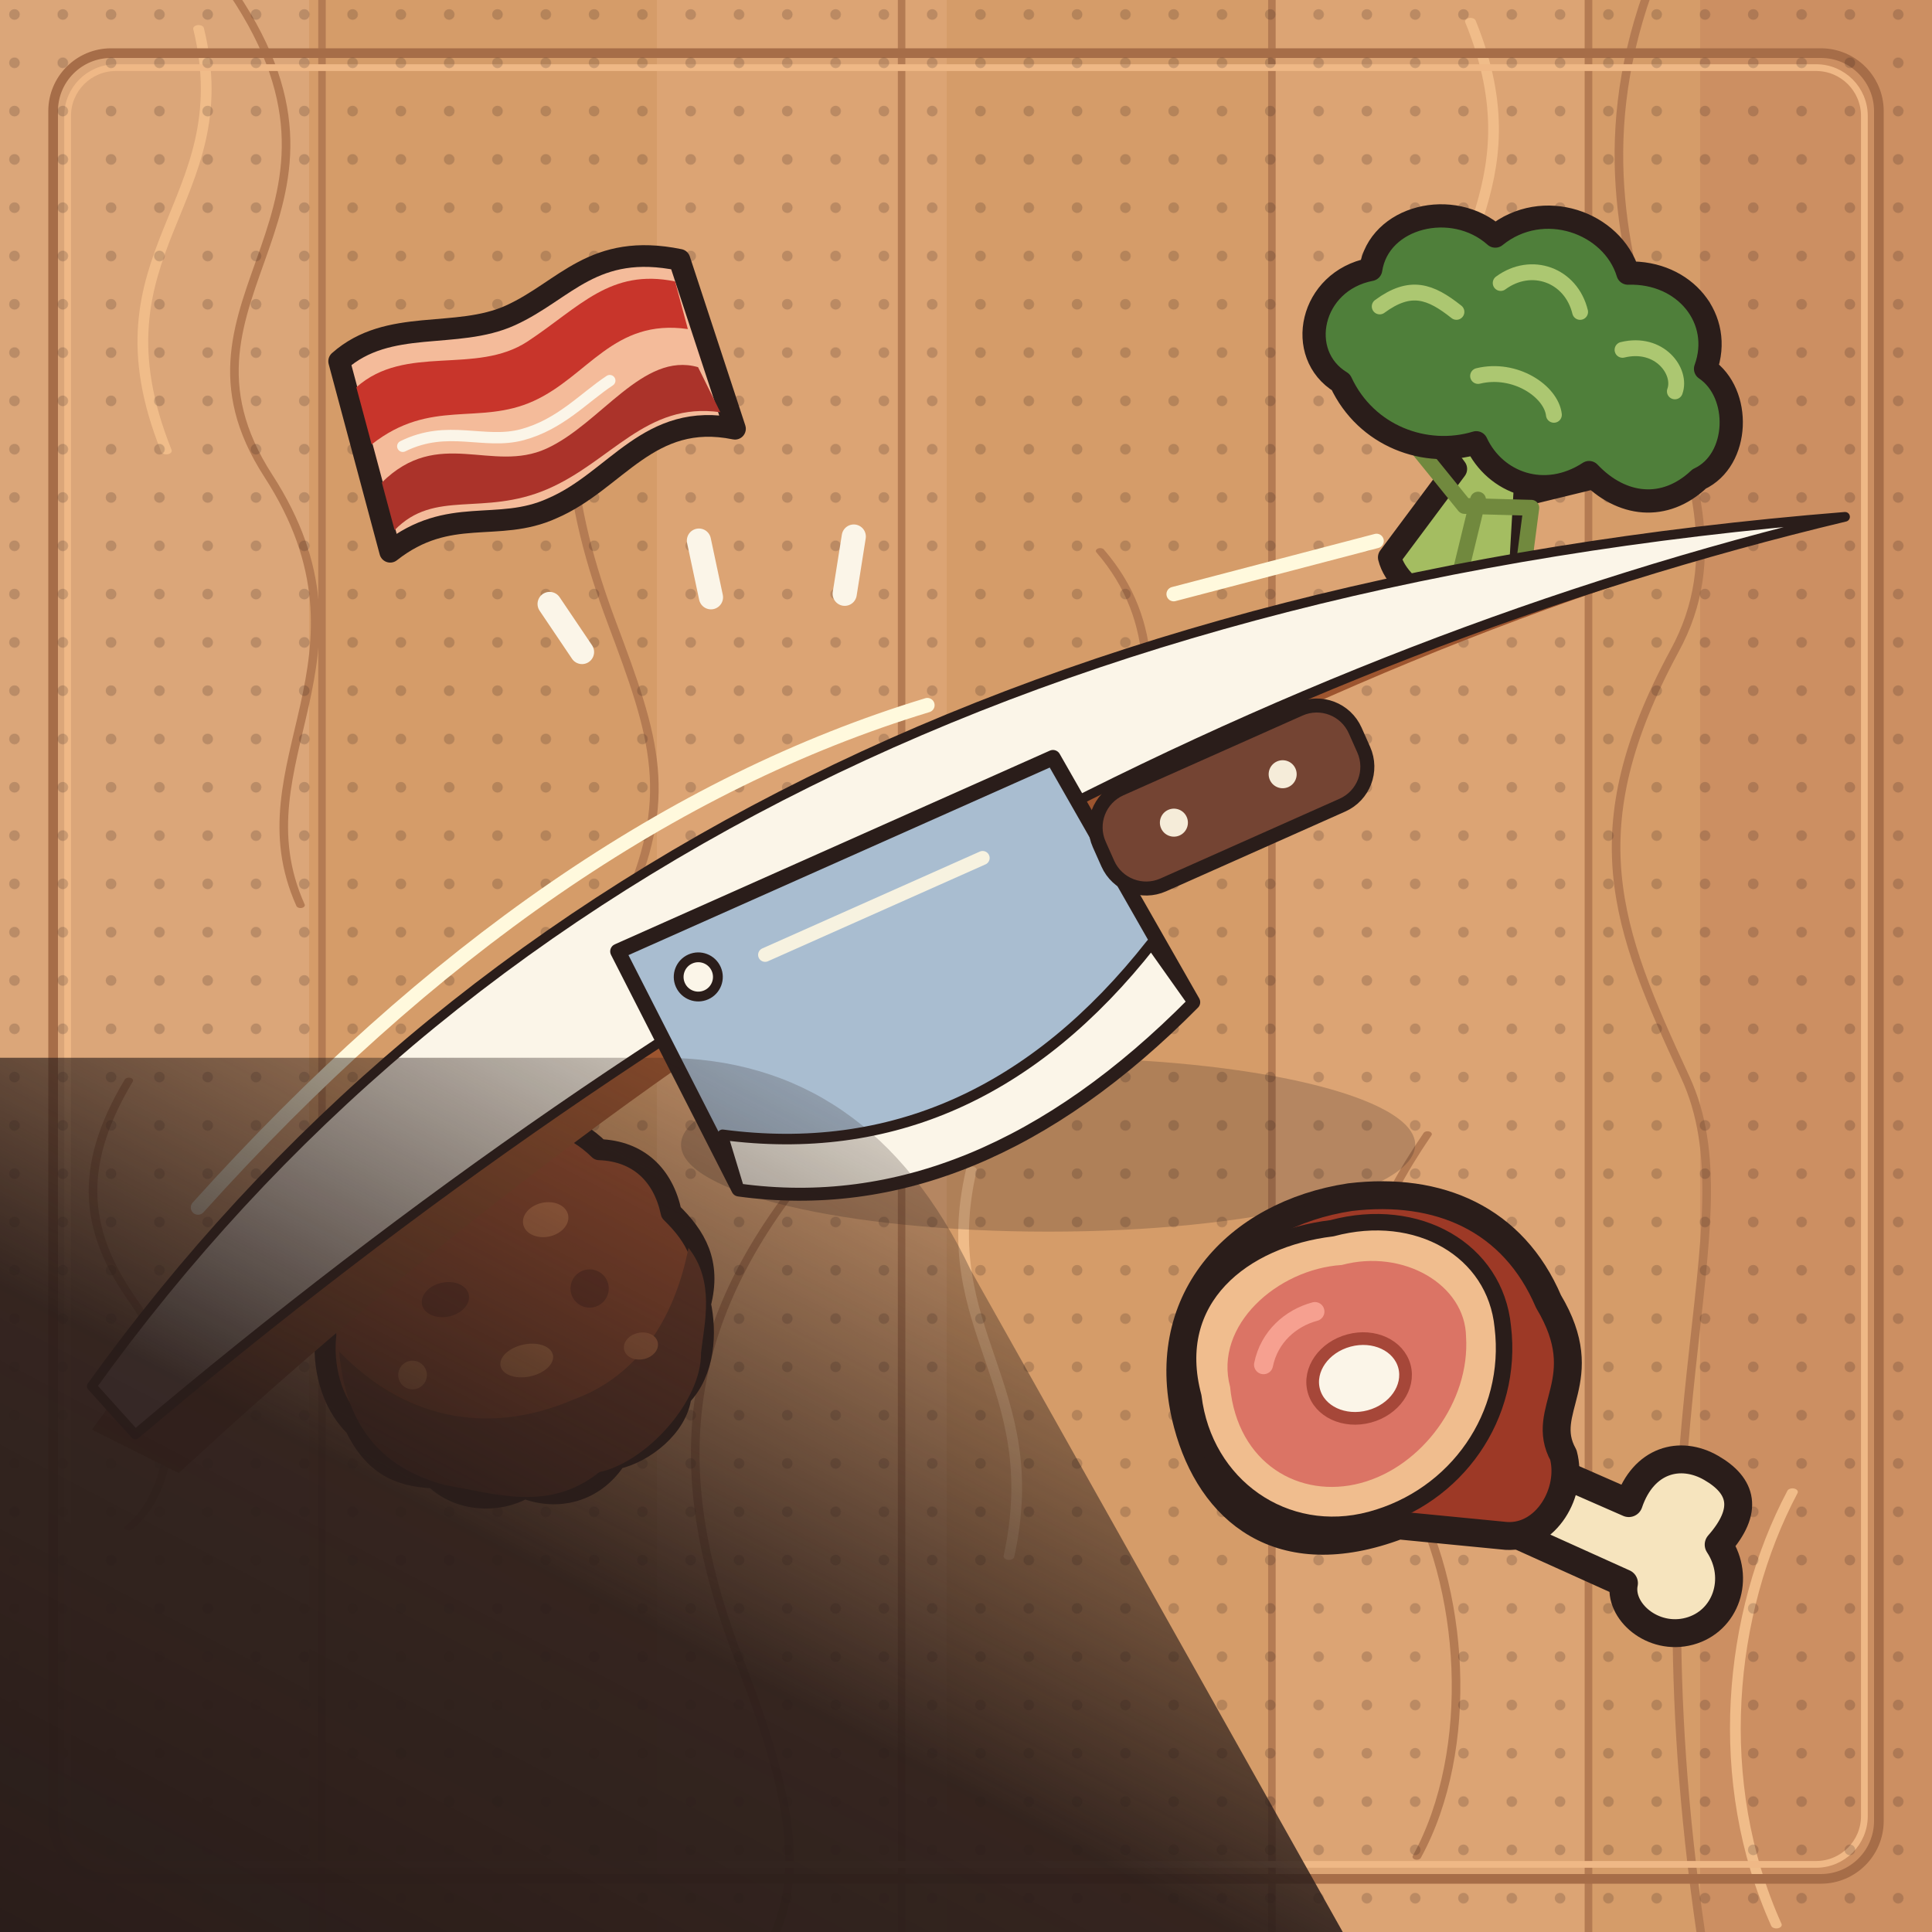
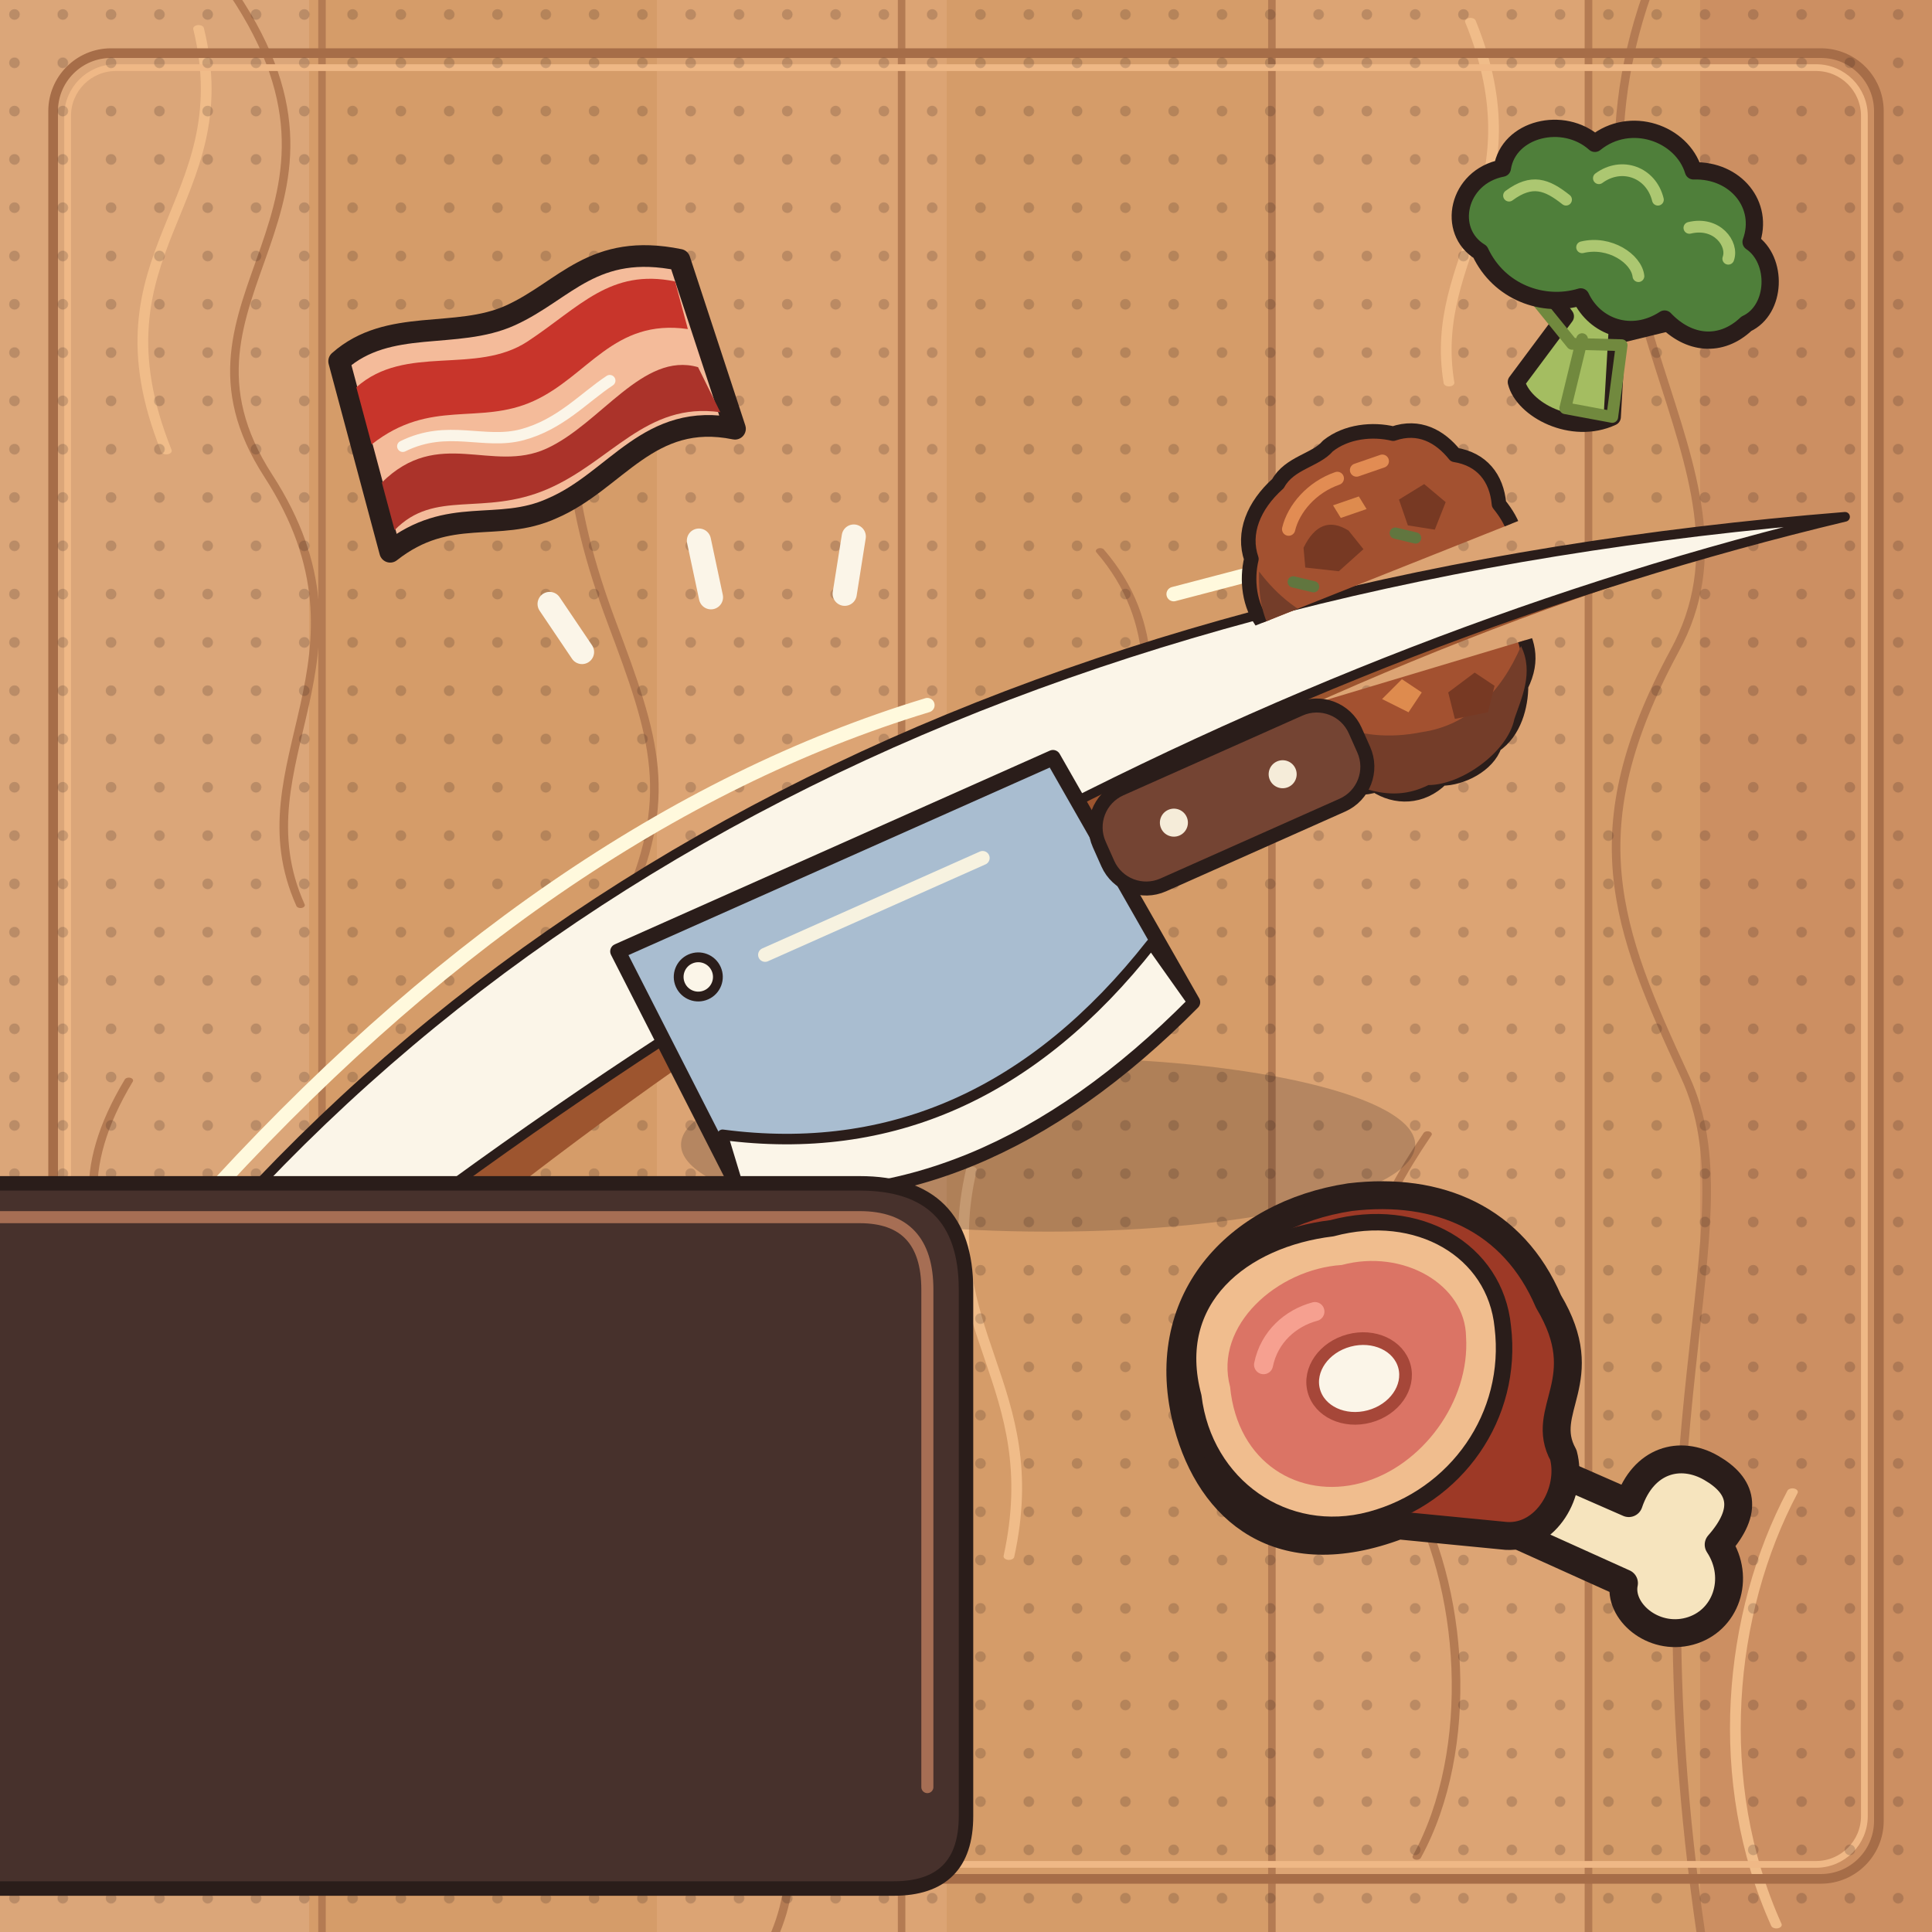
<svg xmlns="http://www.w3.org/2000/svg" width="400" height="400" viewBox="0 0 400 400">
  <defs>
    <pattern id="print-dots" width="10" height="10" patternUnits="userSpaceOnUse">
      <circle cx="3" cy="3" r="1.1" fill="#2a1d1a" opacity=".19" />
    </pattern>
  </defs>
  <rect x="0" y="0" width="400" height="400" rx="0" fill="#d59c69" />
  <rect x="0" y="0" width="64.0" height="400" rx="0" fill="#dba679" />
  <rect x="136.0" y="0" width="60.0" height="400" rx="0" fill="#dca474" />
  <rect x="264.0" y="0" width="64.0" height="400" rx="0" fill="#dca474" />
  <rect x="352.0" y="0" width="48.0" height="400" rx="0" fill="#cc8f62" />
  <g transform="scale(1.111111 0.740741)">
    <path d="M168 0v540m69-540v540M60 0v540 M296 0v540" fill="none" stroke="#b47b53" stroke-width="1.4" stroke-linecap="round" stroke-linejoin="round" />
    <path d="M42-5c31 65-14 87 8 138s-6 80 6 120m251-255c-20 85 24 132 5 184-18 50-11 77 2 119s-11 97 3 240M113 71c-11 38-7 71 1 103s12 49 2 81m32 77c-22 43-23 83-10 133s10 66 4 83m124-231c-20 44-15 70-4 98s13 74 2 104m-59-365c23 40-8 89 5 141m-186 7c-10 25-8 43 1 62s9 51-1 63" fill="none" stroke="#b47b53" stroke-width="1.6" stroke-linecap="round" stroke-linejoin="round" />
    <path d="M37 8c8 49-21 62-6 118m303 291c-12 34-15 81-3 121M181 327c-7 45 14 60 7 108m86-429c13 48-8 65-4 101" fill="none" stroke="#f0bc89" stroke-width="2" stroke-linecap="round" stroke-linejoin="round" />
  </g>
  <rect x="11" y="11" width="378" height="378" rx="12" fill="none" stroke="#a66d48" stroke-width="2" />
  <rect x="14" y="14" width="372" height="372" rx="10" fill="none" stroke="#efb886" stroke-width="1.4" />
  <rect x="0" y="0" width="400" height="400" rx="0" fill="url(#print-dots)" />
  <g transform="translate(111 85) rotate(9) scale(2.041667) translate(-24 -24)">
    <g transform="rotate(-24 24 24)">
      <path d="M6 14c6-3 12 1 18 0 6-1 10-5 18-1l1 18c-8-4-13 2-20 3-6 1-10-3-17 0Z" fill="#f4bb9a" stroke="#2a1d1a" stroke-width="2.2" stroke-linecap="round" stroke-linejoin="round" />
      <path d="M7 17c6-3 12 2 18 0s10-5 16-2v5c-7-3-11 2-17 3S14 20 7 23Z" fill="#c8352b" />
      <path d="M7 27c7-4 11 2 17 1s12-7 17-4l1 5c-7-3-12 2-19 3-7 1-11-3-16 0Z" fill="#ab332a" />
      <path d="M10 24c5-1 8 2 12 2s7-2 10-3" fill="none" stroke="#fbf5e8" stroke-width="1.15" stroke-linecap="round" stroke-linejoin="round" />
    </g>
  </g>
-   <g transform="translate(312 87) rotate(20) scale(2.1875) translate(-24 -24)">
+   <g transform="translate(332 58) rotate(20) scale(1.625) translate(-24 -24)">
    <path d="M12 24l9 6-3 10c2 3 9 4 13 0l-3-10 9-6-7-6-6 5-5-5Z" fill="#a4bd61" stroke="#2a1d1a" stroke-width="2.2" stroke-linecap="round" stroke-linejoin="round" />
    <path d="M13 27l10 6 6-2 2 9-6 1-1-9" fill="none" stroke="#71893e" stroke-width="1.5" stroke-linecap="round" stroke-linejoin="round" />
    <path d="M8 26c-5-1-6-8-1-11-1-5 5-9 10-7 3-5 10-5 13-1 5-2 10 1 10 6 4 1 6 7 3 10-2 4-6 5-10 3-3 4-8 4-11 1-4 3-10 3-14-1Z" fill="#4f7f3a" stroke="#2a1d1a" stroke-width="2.2" stroke-linecap="round" stroke-linejoin="round" />
    <path d="M9 18c2-3 4-3 7-2m3-4c2-3 6-3 8 0m5 2c3-2 6 0 6 2m-18 5c3-2 7-1 8 1" fill="none" stroke="#acc771" stroke-width="1.5" stroke-linecap="round" stroke-linejoin="round" />
  </g>
  <g transform="translate(300 294) rotate(-15) scale(2.625) translate(-24 -24)">
    <path d="M26 26l10 8c2-3 5-3 7-1 2 2 2 4-1 6 1 3-1 6-4 6-3 0-5-3-4-5l-11-9Z" fill="#f6e4be" stroke="#2a1d1a" stroke-width="2.2" stroke-linecap="round" stroke-linejoin="round" />
    <path d="M4 19C4 9 12 4 21 5c7 1 12 5 13 12 2 7-3 8-2 12 0 3-3 6-6 5l-8-3C8 32 4 26 4 19Z" fill="#9d3926" stroke="#2a1d1a" stroke-width="2.2" stroke-linecap="round" stroke-linejoin="round" />
    <path d="M5 17C5 9 12 6 19 7c7 0 12 5 11 11-1 7-7 12-14 12S4 24 5 17Z" fill="#f0bd8e" stroke="#2a1d1a" stroke-width="1.3" stroke-linecap="round" stroke-linejoin="round" />
    <path d="M8 17c0-5 6-8 11-7 5 0 9 4 8 8-1 5-6 9-11 9s-9-4-8-10Z" fill="#db7465" />
    <ellipse cx="18" cy="19" rx="3.7" ry="3.1" fill="#fbf5e8" stroke="#a64739" stroke-width="1" />
    <path d="M11 16c1-2 3-3 5-3" fill="none" stroke="#f6a090" stroke-width="1.5" stroke-linecap="round" stroke-linejoin="round" />
  </g>
-   <g transform="translate(107 272) rotate(-12) scale(1.979167) translate(-24 -24)">
-     <path d="M9 11c2-3 6-3 8-5 3-2 7-2 10-1 4-1 7 1 9 4 4 1 6 4 6 8 2 3 3 6 1 10 0 3-1 7-4 9-1 3-5 5-8 5-3 3-7 3-10 1-3 1-7 0-9-3-4-1-6-3-7-7-2-3-2-7-1-10-1-4 1-8 5-11Z" fill="#a35130" stroke="#2a1d1a" stroke-width="2.2" stroke-linecap="round" stroke-linejoin="round" />
-     <path d="M5 24c5 8 13 12 23 10 7-1 12-6 15-13 2 4 0 8-1 11-1 5-8 10-13 10-6 3-11 0-16-2-6-3-9-8-8-16Z" fill="#743d29" />
-     <path d="M10 18c1-3 4-6 8-7m3-1 4-1" fill="none" stroke="#e28c53" stroke-width="2" stroke-linecap="round" stroke-linejoin="round" />
-     <ellipse cx="17" cy="21" rx="2.5" ry="1.8" fill="#7b3a26" />
-     <ellipse cx="29" cy="15" rx="2.4" ry="1.8" fill="#d88150" />
-     <ellipse cx="32" cy="23" rx="2" ry="2" fill="#7b3a26" />
-     <ellipse cx="24" cy="29" rx="2.8" ry="1.7" fill="#e28c53" />
-     <ellipse cx="36" cy="30" rx="1.8" ry="1.4" fill="#cd784a" />
-     <ellipse cx="12" cy="28" rx="1.5" ry="1.5" fill="#e28c53" />
-   </g>
  <path d="M19 296Q137 133 382 107 200 154 37 305Z" fill="#9d552f" />
  <path d="M19 287Q134 127 382 107 202 150 28 297Z" fill="#fbf5e8" stroke="#2a1d1a" stroke-width="2" stroke-linecap="round" stroke-linejoin="round" />
  <path d="M41 250q72-80 151-104m51-23 42-11" fill="none" stroke="#fff9dd" stroke-width="3" stroke-linecap="round" stroke-linejoin="round" />
+   <defs>
+     <clipPath id="ball-upper">
+       <path d="M-6-6H54V17L-6 35Z" />
+     </clipPath>
+     <clipPath id="ball-lower">
+       <path d="M-6 35 54 17V54H-6Z" />
+     </clipPath>
+   </defs>
+   <g transform="translate(253 84) rotate(-5 24 24) scale(1.37)">
+     <g clip-path="url(#ball-upper)">
+       <path d="M9 11c2-3 6-3 8-5 3-2 7-2 10-1 4-1 7 1 9 4 4 1 6 4 6 8 2 3 3 6 1 10 0 3-1 7-4 9-1 3-5 5-8 5-3 3-7 3-10 1-3 1-7 0-9-3-4-1-6-3-7-7-2-3-2-7-1-10-1-4 1-8 5-11Z" fill="#a35130" stroke="#2a1d1a" stroke-width="2.2" stroke-linecap="round" stroke-linejoin="round" />
+       <path d="M5 24c5 8 13 12 23 10 7-1 12-6 15-13 2 4 0 8-1 11-1 5-8 10-13 10-6 3-11 0-16-2-6-3-9-8-8-16Z" fill="#743d29" />
+       <path d="M10 18c1-3 4-6 8-7m3-1 4-1" fill="none" stroke="#e28c53" stroke-width="2" stroke-linecap="round" stroke-linejoin="round" />
+       <path d="M12 21q3-5 7-2l2 3-4 3-5-1Zm15-6 4-2 3 3-2 4-4-1Zm5 13 4-3 3 2-1 4-5 1Z" fill="#773923" />
+       <path d="m17 15 4-1 1 2-4 1Zm5 14 3-3 3 2-2 3Z" fill="#de8b4e" />
+       <path d="m10 26 3 1m13-7 3 1" fill="none" stroke="#61763f" stroke-width="1.7" stroke-linecap="round" stroke-linejoin="round" />
+     </g>
+   </g>
+   <g transform="translate(256 105) scale(1.37)">
+     <g clip-path="url(#ball-lower)">
+       <path d="M9 11c2-3 6-3 8-5 3-2 7-2 10-1 4-1 7 1 9 4 4 1 6 4 6 8 2 3 3 6 1 10 0 3-1 7-4 9-1 3-5 5-8 5-3 3-7 3-10 1-3 1-7 0-9-3-4-1-6-3-7-7-2-3-2-7-1-10-1-4 1-8 5-11Z" fill="#a35130" stroke="#2a1d1a" stroke-width="2.2" stroke-linecap="round" stroke-linejoin="round" />
+       <path d="M5 24c5 8 13 12 23 10 7-1 12-6 15-13 2 4 0 8-1 11-1 5-8 10-13 10-6 3-11 0-16-2-6-3-9-8-8-16Z" fill="#743d29" />
+       <path d="M10 18c1-3 4-6 8-7m3-1 4-1" fill="none" stroke="#e28c53" stroke-width="2" stroke-linecap="round" stroke-linejoin="round" />
+       <path d="M12 21q3-5 7-2l2 3-4 3-5-1Zm15-6 4-2 3 3-2 4-4-1Zm5 13 4-3 3 2-1 4-5 1Z" fill="#773923" />
+       <path d="m17 15 4-1 1 2-4 1Zm5 14 3-3 3 2-2 3Z" fill="#de8b4e" />
+       <path d="m10 26 3 1m13-7 3 1" fill="none" stroke="#61763f" stroke-width="1.7" stroke-linecap="round" stroke-linejoin="round" />
+     </g>
+   </g>
  <ellipse cx="217" cy="237" rx="76" ry="18" fill="#2a1d1a" opacity=".22" />
  <g transform="translate(116 188) rotate(-24) scale(1.45)">
    <path d="M5 9h68l4 40Q36 65 7 47Z" fill="#a9bdd0" stroke="#2a1d1a" stroke-width="2.2" stroke-linecap="round" stroke-linejoin="round" />
    <path d="M8 39q31 19 67 0l2 10Q36 65 7 47Z" fill="#fbf5e8" stroke="#2a1d1a" stroke-width="1.5" stroke-linecap="round" stroke-linejoin="round" />
    <ellipse cx="14" cy="17" rx="2.8" ry="2.8" fill="#fbf5e8" stroke="#2a1d1a" stroke-width="1.4" />
    <rect x="74" y="17" width="40" height="15" rx="6" fill="#744433" stroke="#2a1d1a" stroke-width="2" />
    <ellipse cx="85" cy="24.5" rx="2" ry="2" fill="#f5ecd9" />
    <ellipse cx="102" cy="24.5" rx="2" ry="2" fill="#f5ecd9" />
    <path d="M24 18h34" fill="none" stroke="#f7f2e0" stroke-width="2" stroke-linecap="round" stroke-linejoin="round" />
  </g>
  <g transform="translate(163 198) rotate(146)">
    <path d="M0 76v12" fill="none" stroke="#fbf5e8" stroke-width="5" stroke-linecap="round" stroke-linejoin="round" />
  </g>
  <g transform="translate(163 198) rotate(168)">
    <path d="M0 76v12" fill="none" stroke="#fbf5e8" stroke-width="5" stroke-linecap="round" stroke-linejoin="round" />
  </g>
  <g transform="translate(163 198) rotate(189)">
    <path d="M0 76v12" fill="none" stroke="#fbf5e8" stroke-width="5" stroke-linecap="round" stroke-linejoin="round" />
  </g>
-   <defs>
-     <linearGradient id="card-corner" x1="0" y1="1" x2="0.8" y2="0">
-       <stop offset="0" stop-color="#2a1d1a" />
-       <stop offset=".45" stop-color="#2a1d1a" stop-opacity=".94" />
-       <stop offset="1" stop-color="#2a1d1a" stop-opacity="0" />
-     </linearGradient>
-   </defs>
-   <path d="M0 219h137q43 0 64 44l77 137H0Z" fill="url(#card-corner)" />
+   <path d="M-3 245H178q22 0 22 22v109q0 15-15 15H-3Z" fill="#47312c" stroke="#2a1d1a" stroke-width="3" stroke-linecap="round" stroke-linejoin="round" />
+   <path d="M0 252h178q14 0 14 15v103" fill="none" stroke="#a66e54" stroke-width="2.5" stroke-linecap="round" stroke-linejoin="round" />
</svg>
